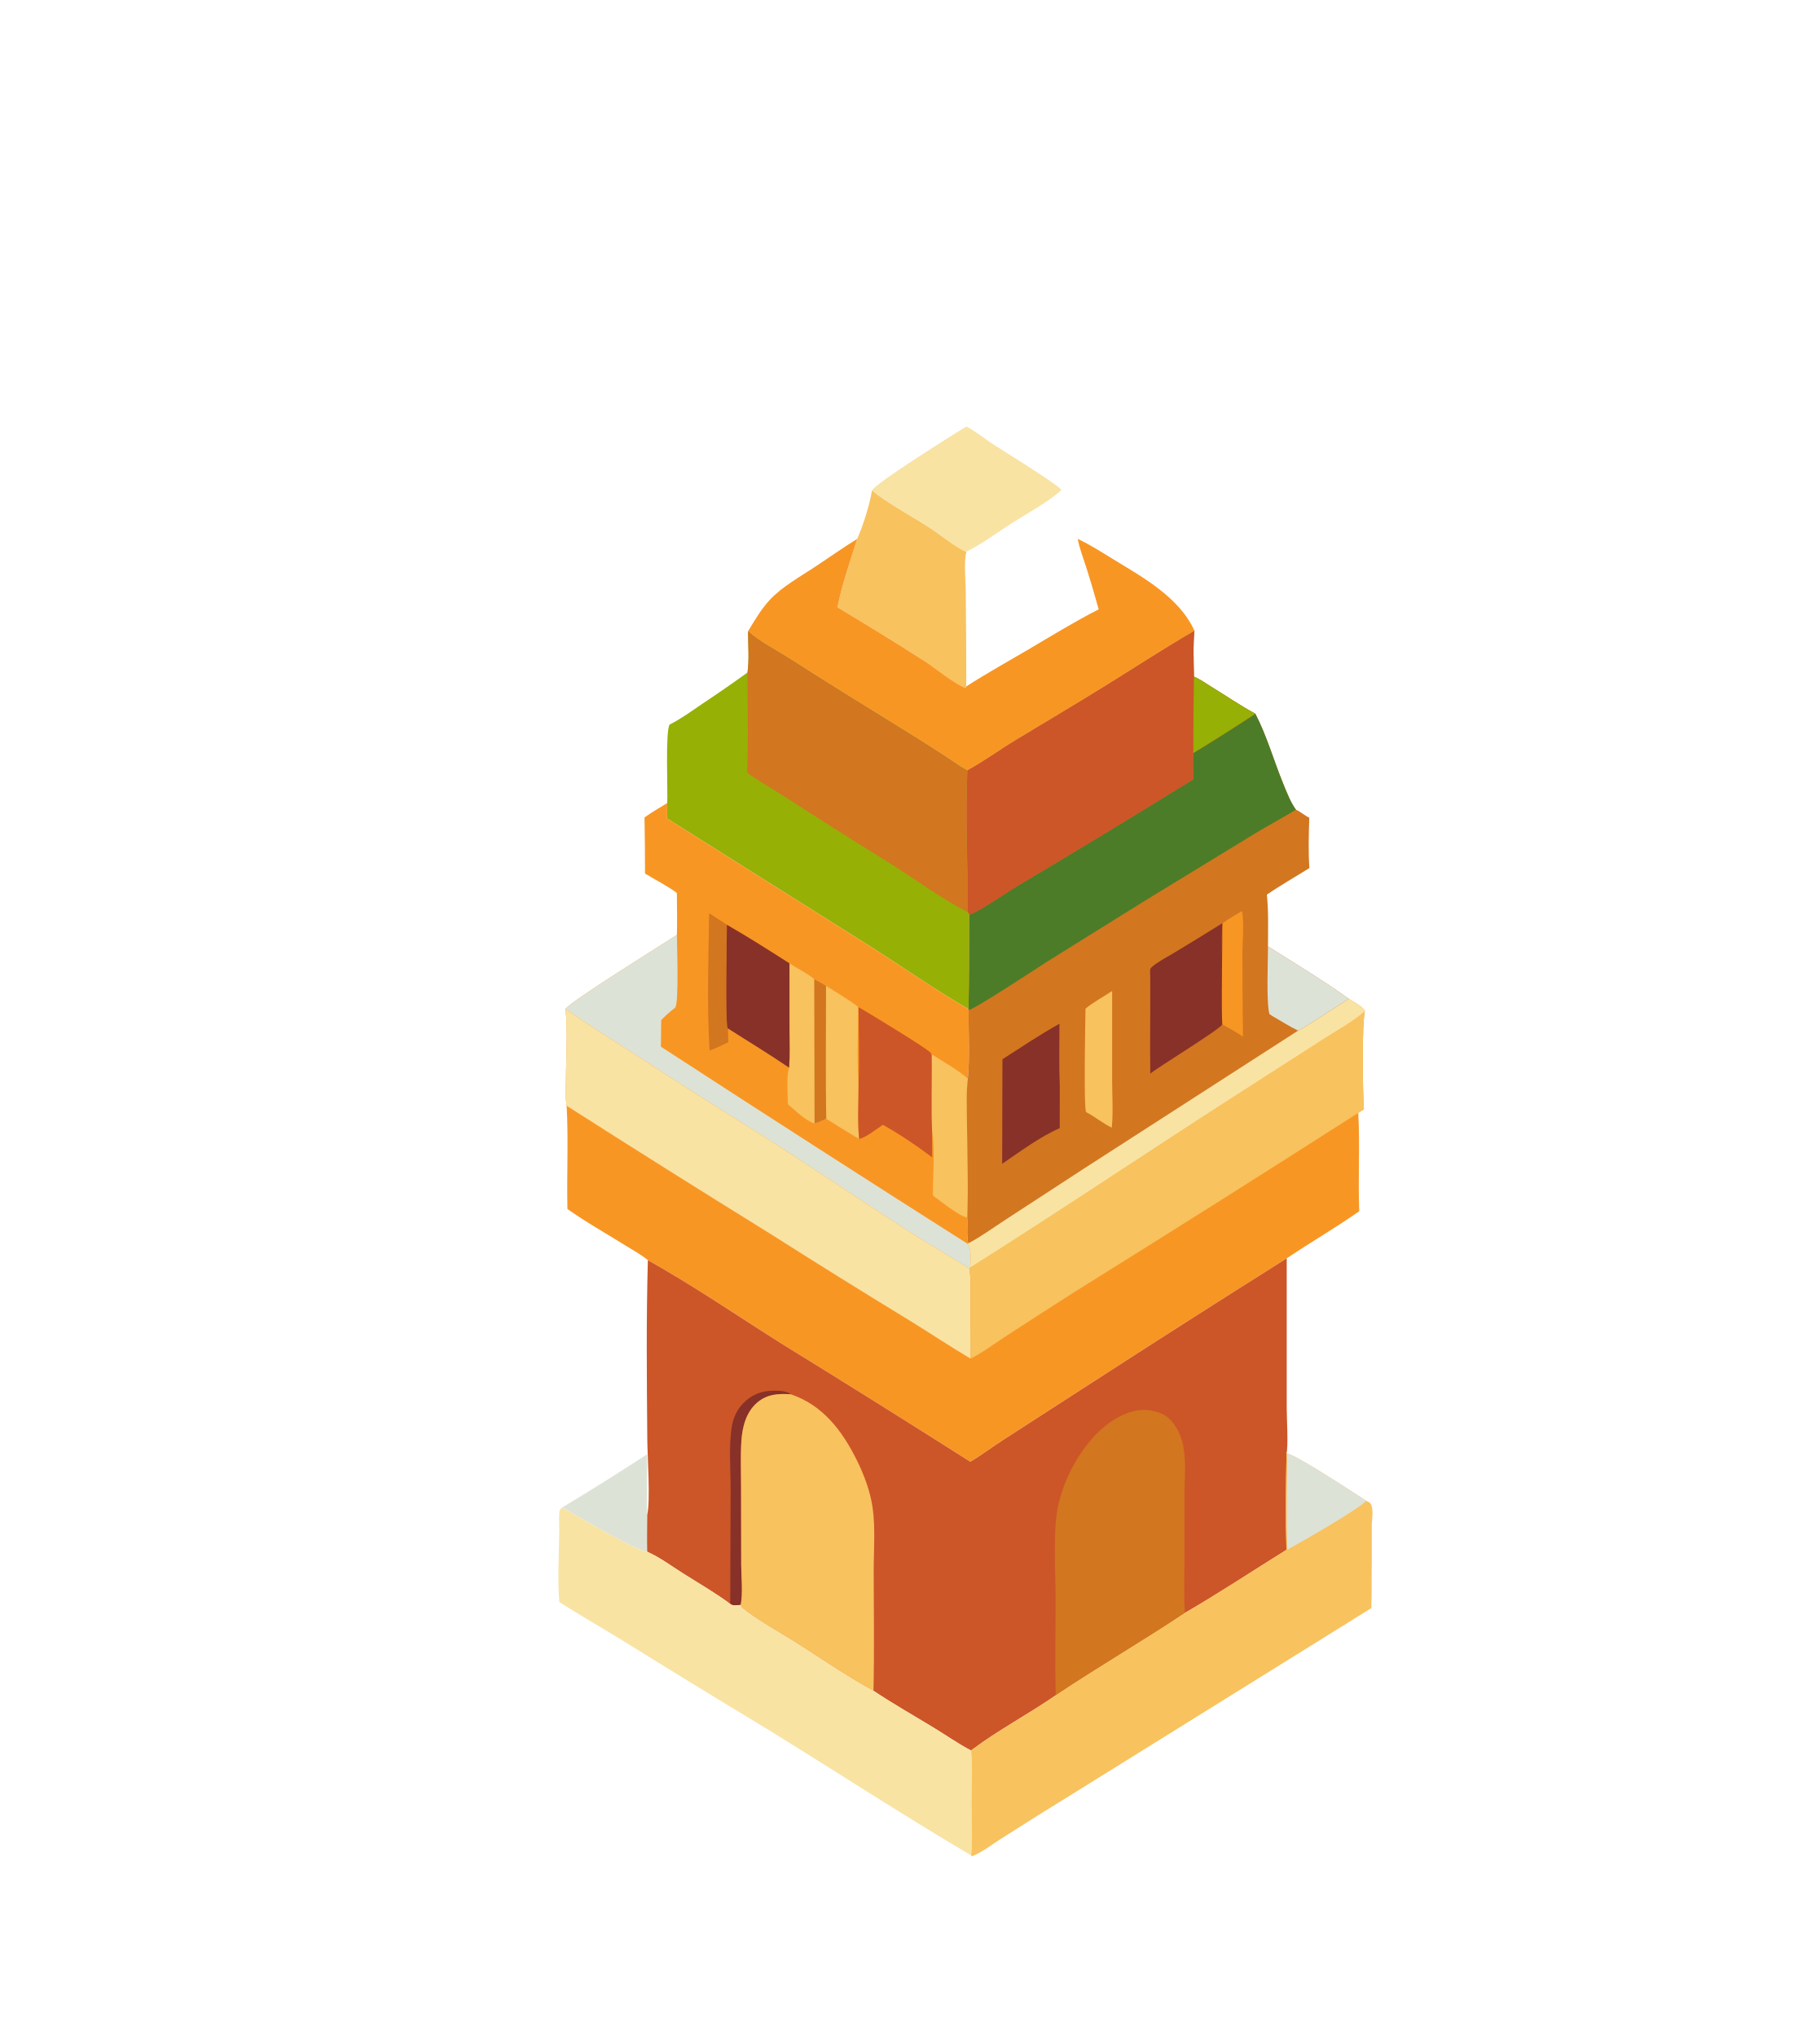
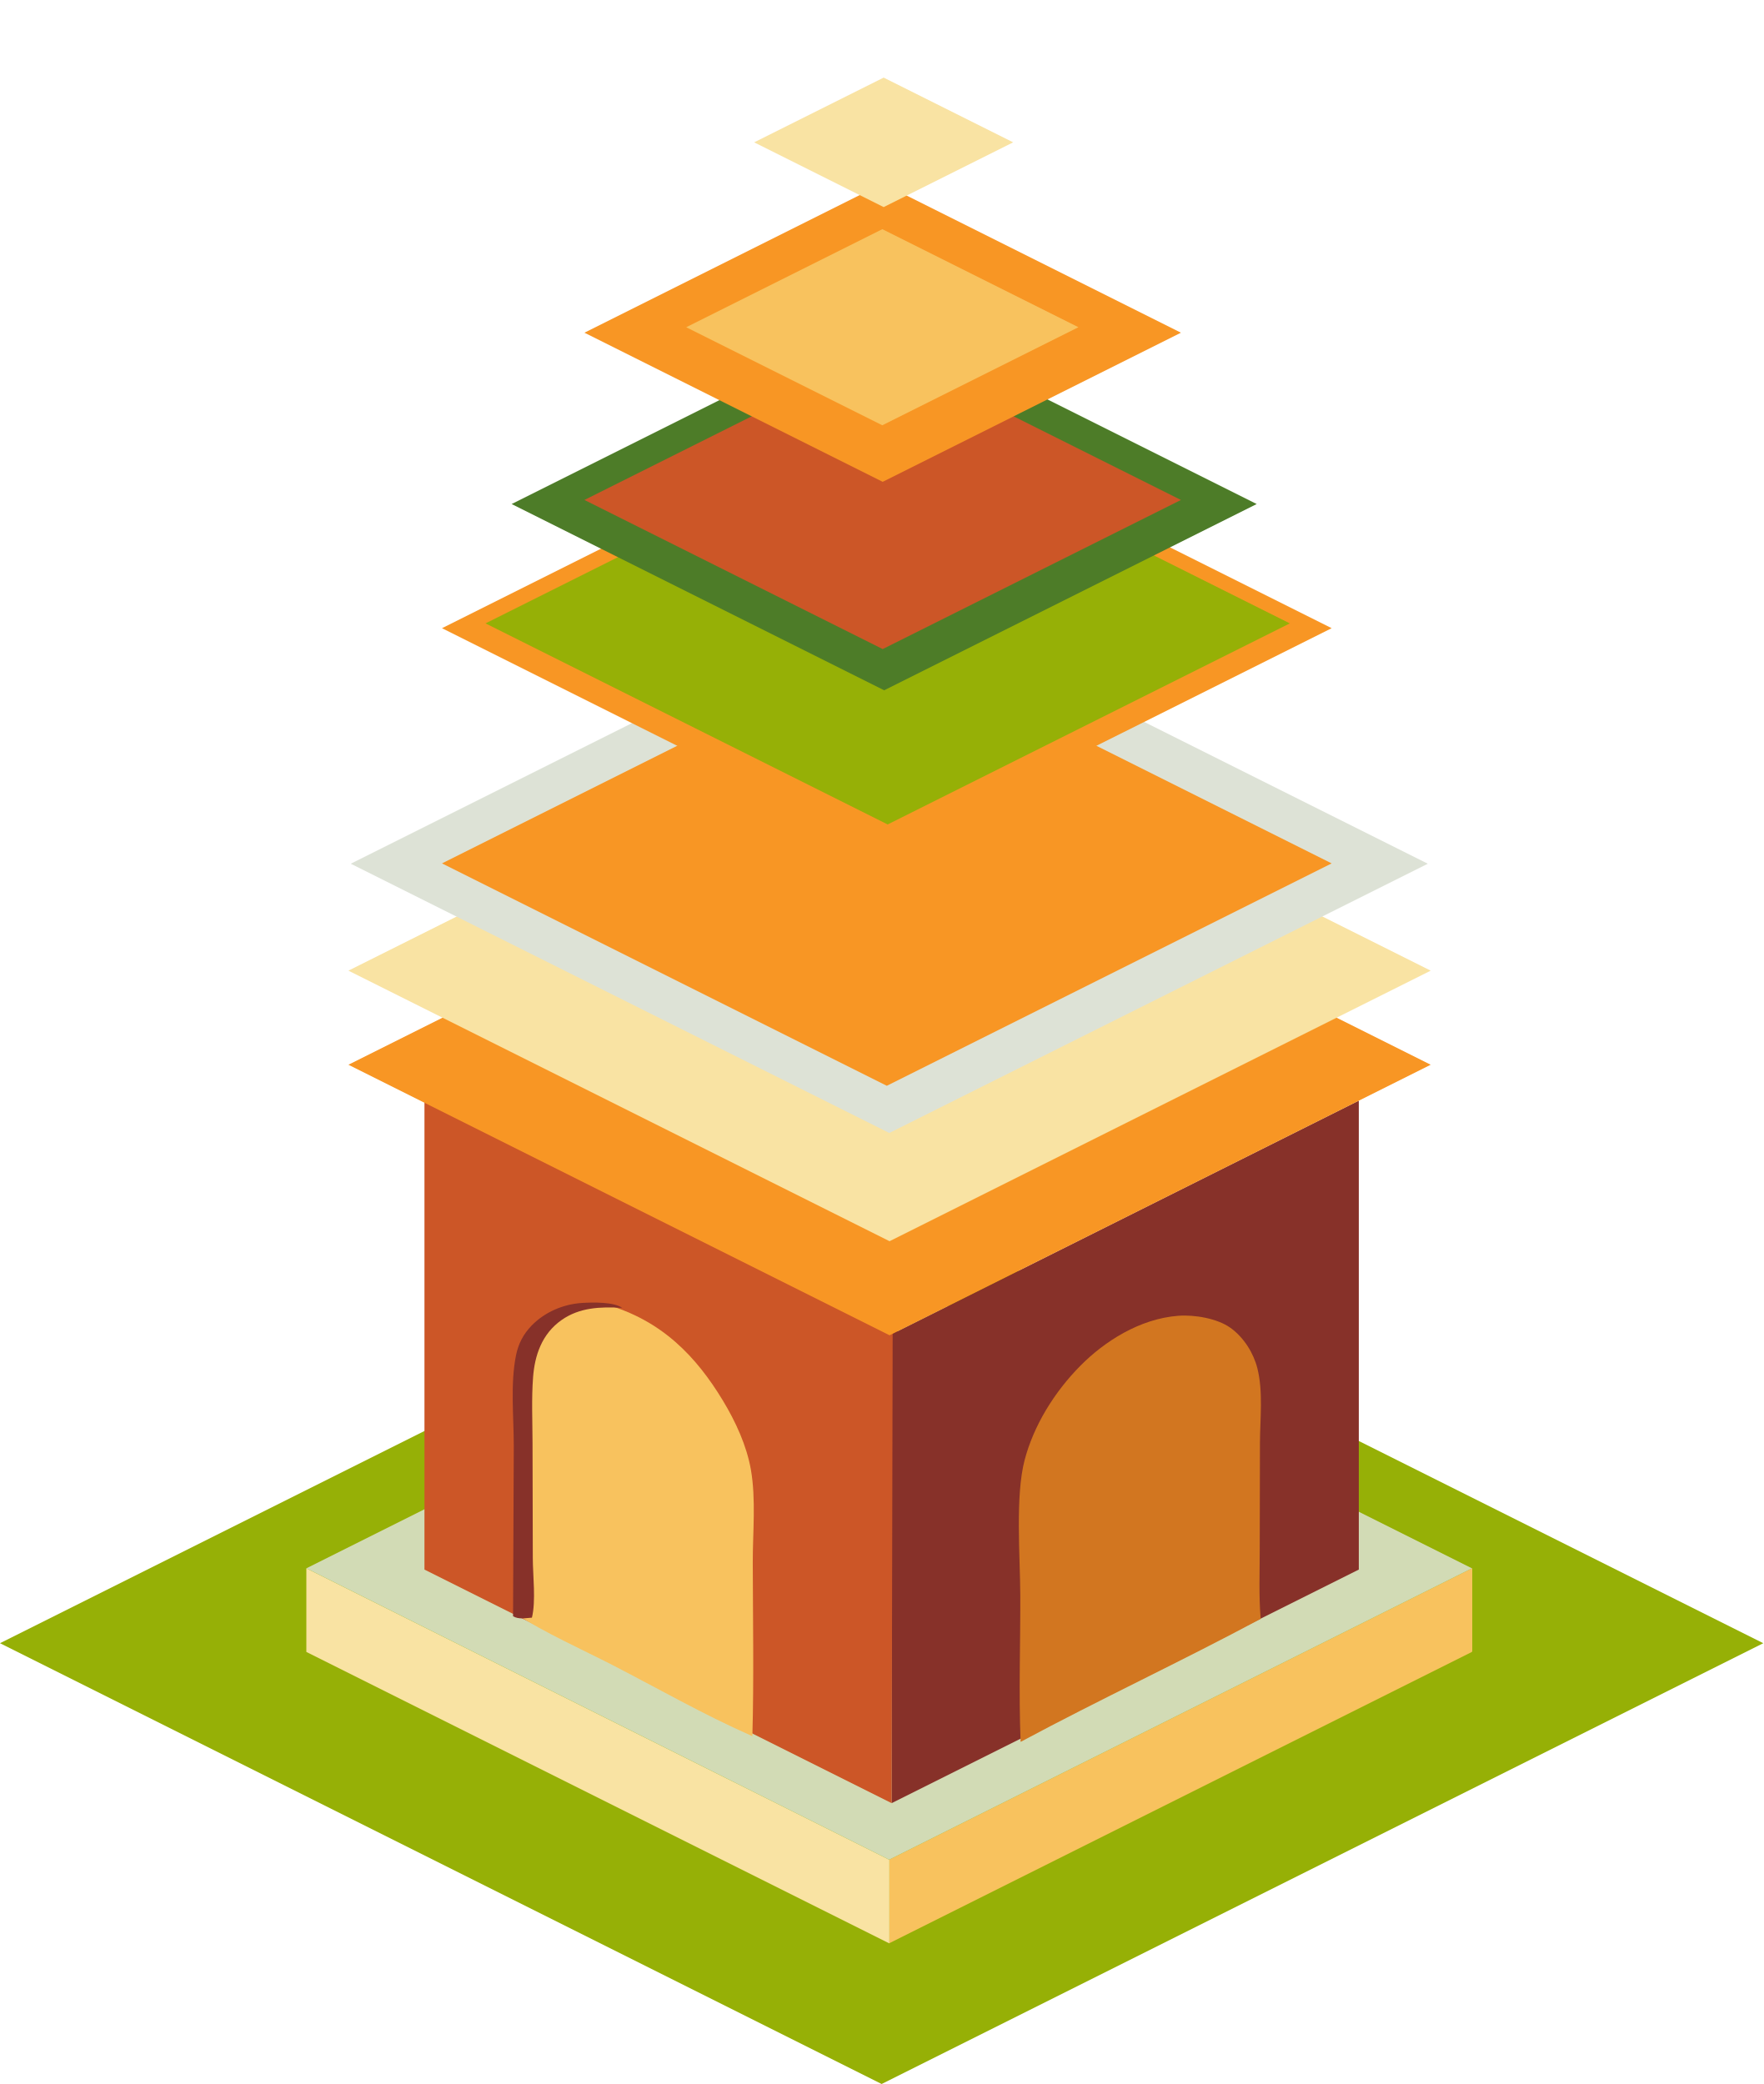
- <svg xmlns="http://www.w3.org/2000/svg" width="942.352" height="1054.752" version="1.1" id="svg40">
+ <svg xmlns="http://www.w3.org/2000/svg" width="674.679" height="797.439" version="1.1" id="svg40">
  <defs id="defs40" />
-   <path fill="#dde2d6" d="m 291.158,780.572 q 22.255,-13.359 43.974,-27.57 c 0.06,10.429 -0.424,21.048 0.045,31.455 -0.029,6.331 -0.189,12.696 -0.021,19.023 -6.295,-0.623 -36.37,-18.577 -43.998,-22.908 z" id="path2" style="stroke-width:0.997" />
-   <path fill="#f9e3a3" d="m 500.439,220.891 c 4.466,2.132 9.181,6.108 13.399,8.833 11.068,7.151 22.551,13.963 33.239,21.665 0.969,0.699 1.906,1.363 2.493,2.426 -6.674,6.148 -18.08,12.284 -26.023,17.382 -7.467,4.793 -15.159,10.563 -23.078,14.472 l -0.464,-0.059 c -5.212,-2.286 -13.284,-8.875 -18.437,-12.234 -8.143,-5.309 -23.435,-13.642 -29.983,-19.451 1.073,-3.18 42.921,-29.606 48.853,-33.033 z" id="path3" style="stroke-width:0.997" />
-   <path fill="#f8c25e" d="m 451.586,253.924 c 6.548,5.809 21.84,14.142 29.983,19.451 5.153,3.36 13.225,9.949 18.437,12.234 l 0.464,0.059 c -1.396,5.12 -0.355,15.642 -0.321,21.438 0.093,16.11 0.323,32.231 0.24,48.341 l -0.099,0.839 c -6.03,-2.142 -15.488,-10.118 -21.443,-13.96 q -22.363,-14.276 -45.147,-27.87 c 2.367,-11.952 6.614,-23.784 10.199,-35.421 3.02,-6.602 6.581,-18.008 7.686,-25.111 z" id="path4" style="stroke-width:0.997" />
-   <path fill="#f89624" d="m 558.129,279.062 c 6.468,2.957 12.561,6.975 18.631,10.672 15.406,9.383 34.076,19.707 41.815,36.894 -15.323,8.881 -30.246,18.622 -45.298,27.959 -15.717,9.75 -31.6,19.145 -47.416,28.72 -8.277,5.01 -16.422,10.985 -24.874,15.578 -3.793,-1.989 -7.462,-4.768 -11.07,-7.099 q -11.31,-7.356 -22.787,-14.451 c -19.388,-11.95 -38.734,-23.869 -57.9,-36.179 -7.006,-4.501 -15.663,-8.8 -21.819,-14.36 3.334,-5.431 6.85,-11.488 11.198,-16.145 6.547,-7.013 15.901,-12.098 23.873,-17.407 7.126,-4.746 14.152,-9.68 21.417,-14.21 -3.585,11.638 -7.833,23.47 -10.199,35.421 q 22.784,13.593 45.147,27.87 c 5.955,3.843 15.413,11.818 21.443,13.96 l 0.099,-0.839 c 10.362,-6.69 21.273,-12.735 31.908,-18.989 12.107,-7.12 24.162,-14.557 36.673,-20.942 q -2.949,-10.795 -6.333,-21.462 c -1.549,-4.882 -3.588,-9.963 -4.508,-14.992 z" id="path5" style="stroke-width:0.997" />
-   <path fill="#96b006" d="m 387.11,348.23 c 0.984,-6.716 0.256,-14.577 0.301,-21.433 6.156,5.56 14.813,9.859 21.819,14.36 19.165,12.311 38.512,24.23 57.9,36.179 q 11.477,7.095 22.787,14.451 c 3.608,2.331 7.277,5.11 11.07,7.099 -1.089,24.409 0.307,48.965 0.172,73.396 l 0.822,1.372 c -0.078,16.277 0.069,32.602 -0.411,48.871 -18.043,-10.429 -35.184,-22.545 -52.803,-33.68 l -103.302,-65.022 0.07,-8.001 c 0.362,-6.511 -1.035,-37.405 1.253,-40.651 5.854,-2.929 11.425,-7.025 16.846,-10.685 q 11.89,-7.909 23.477,-16.255 z" id="path8" style="stroke-width:0.997" />
-   <path fill="#d27620" d="m 387.11,348.23 c 0.984,-6.716 0.256,-14.577 0.301,-21.433 6.156,5.56 14.813,9.859 21.819,14.36 19.165,12.311 38.512,24.23 57.9,36.179 q 11.477,7.095 22.787,14.451 c 3.608,2.331 7.277,5.11 11.07,7.099 -1.089,24.409 0.307,48.965 0.172,73.396 -14.309,-7.349 -27.631,-17.368 -41.265,-25.919 Q 432.995,429.778 406.495,412.562 c -5.837,-3.745 -11.958,-7.177 -17.671,-11.089 -0.957,-0.656 -1.498,-1.029 -1.931,-2.147 0.817,-16.896 0.172,-34.157 0.217,-51.096 z" id="path9" style="stroke-width:0.997" />
-   <path fill="#f89624" d="m 333.771,423.265 c 3.764,-2.7 7.811,-5.029 11.763,-7.443 l -0.07,8.001 103.302,65.022 c 17.619,11.135 34.76,23.251 52.803,33.68 l 0.106,0.456 c -0.224,11.671 0.68,23.97 -0.446,35.551 -0.905,7.184 -0.496,14.756 -0.466,21.99 0.068,16.526 0.864,33.339 0.151,49.826 0.285,4.388 -0.398,9.181 0.516,13.434 l -0.088,0.419 c 2.061,3.739 1.142,7.842 1.275,11.944 l -0.431,0.852 c 0.773,7.943 0.416,16.199 0.431,24.188 0.014,7.38 0.352,14.934 -0.043,22.297 -10.529,-6.247 -20.737,-13.038 -31.151,-19.474 Q 434.808,661.702 398.629,638.697 345.809,606.011 293.449,572.589 c -0.762,-3.995 -0.383,-8.763 -0.374,-12.847 0.028,-12.015 1.083,-25.432 -0.238,-37.316 2.646,-3.94 50.74,-33.766 57.703,-38.318 0.233,-7.223 0.02,-14.507 -0.007,-21.737 -5.042,-3.768 -11.114,-6.739 -16.498,-10.058 q 0.006,-14.525 -0.263,-29.048 z" id="path10" style="stroke-width:0.997" />
-   <path fill="#d27620" d="m 367.238,472.867 c 3.062,1.986 6.154,3.934 9.185,5.966 -0.009,7.361 -0.873,50 0.347,53.515 l 0.195,0.168 0.223,7.109 c -3.166,1.518 -6.385,3.264 -9.735,4.318 -1.391,-23.506 -0.565,-47.537 -0.216,-71.076 z" id="path11" style="stroke-width:0.997" />
-   <path fill="#f8c25e" d="m 427.788,510.481 c 5.544,3.511 11.382,6.877 16.595,10.855 10e-4,13.274 -0.66,26.984 0.226,40.205 0.057,9.23 -0.614,19.12 0.323,28.251 q -8.59,-5.146 -17.062,-10.484 c -0.396,-22.918 -0.068,-45.902 -0.083,-68.827 z" id="path12" style="stroke-width:0.997" />
-   <path fill="#f8c25e" d="m 482.458,546.421 0.694,-0.179 c 5.79,3.922 12.921,7.63 18.077,12.29 -0.905,7.184 -0.496,14.756 -0.466,21.99 0.068,16.526 0.864,33.339 0.151,49.826 -3.385,0.041 -14.659,-9.033 -17.783,-11.299 -0.117,-10.403 1.162,-22.438 -0.4,-32.592 -0.689,-13.245 -0.028,-26.745 -0.273,-40.036 z" id="path13" style="stroke-width:0.997" />
-   <path fill="#f8c25e" d="m 408.84,498.808 c 4.075,2.715 9.129,5.04 12.828,8.166 1.984,1.124 4.292,2.168 6.119,3.507 0.015,22.925 -0.313,45.909 0.083,68.827 -1.966,0.847 -3.964,1.875 -6.038,2.4 -4.642,-1.313 -10.017,-6.803 -13.786,-9.891 -0.045,-5.077 -0.914,-14.369 0.613,-18.962 0.473,-6.391 0.201,-12.963 0.2,-19.376 z" id="path14" style="stroke-width:0.997" />
-   <path fill="#d27620" d="m 421.669,506.974 c 1.984,1.124 4.292,2.168 6.119,3.507 0.015,22.925 -0.313,45.909 0.083,68.827 -1.966,0.847 -3.964,1.875 -6.038,2.4 z" id="path15" style="stroke-width:0.997" />
-   <path fill="#873129" d="m 376.423,478.832 c 11.001,6.302 21.731,13.157 32.417,19.976 l 0.021,34.67 c 10e-4,6.413 0.272,12.985 -0.2,19.376 -10.338,-7.071 -21.151,-13.571 -31.695,-20.339 l -0.195,-0.168 c -1.22,-3.516 -0.356,-46.154 -0.347,-53.515 z" id="path16" style="stroke-width:0.997" />
-   <path fill="#cc5627" d="m 444.65,521.508 c 3.988,2.252 36.126,21.731 37.404,23.711 0.229,0.355 0.27,0.802 0.405,1.202 0.245,13.291 -0.416,26.791 0.273,40.036 q -0.064,6.407 -0.006,12.813 c -8.032,-6.07 -16.725,-11.92 -25.51,-16.844 -3.589,2.369 -8.155,6.18 -12.283,7.366 -0.937,-9.13 -0.266,-19.021 -0.323,-28.251 0.538,-13.263 0.032,-26.745 0.04,-40.033 z" id="path17" style="stroke-width:0.997" />
-   <path fill="#dde2d6" d="m 350.54,484.107 c 0.016,4.973 1.152,35.177 -0.881,37.613 -0.392,0.47 -1.091,0.92 -1.566,1.272 -2.01,1.651 -3.867,3.313 -5.679,5.185 l -0.147,13.796 q 79.264,51.541 159.074,102.228 c 2.061,3.739 1.142,7.842 1.275,11.944 l -0.431,0.852 c -10.983,-6.824 -22.186,-13.356 -33.052,-20.36 -25.453,-16.407 -50.472,-33.477 -76.055,-49.694 Q 360.48,566.693 328.363,545.685 c -11.917,-7.67 -23.964,-15.046 -35.526,-23.259 2.646,-3.94 50.74,-33.766 57.703,-38.318 z" id="path18" style="stroke-width:0.997" />
-   <path fill="#f9e3a3" d="m 292.837,522.426 c 11.562,8.213 23.609,15.589 35.526,23.259 q 32.117,21.008 64.717,41.258 c 25.583,16.217 50.601,33.287 76.055,49.694 10.866,7.004 22.068,13.536 33.052,20.36 0.773,7.943 0.416,16.199 0.431,24.188 0.014,7.38 0.352,14.934 -0.043,22.297 -10.529,-6.247 -20.737,-13.038 -31.151,-19.474 q -36.615,-22.304 -72.794,-45.31 -52.82,-32.686 -105.18,-66.107 c -0.762,-3.995 -0.383,-8.763 -0.374,-12.847 0.028,-12.015 1.083,-25.432 -0.238,-37.316 z" id="path19" style="stroke-width:0.997" />
-   <path fill="#f89624" d="m 698.468,517.177 c 2.48,1.61 6.995,3.812 8.367,6.353 -1.621,6.951 -1.119,42.277 -0.509,50.81 l -2.92,1.904 c 0.945,16.918 -0.16,33.985 0.498,50.933 -12.241,8.571 -25.141,16.065 -37.545,24.374 q -51.972,32.72 -103.534,66.079 l -43.294,27.95 c -5.683,3.674 -11.211,7.88 -17.02,11.308 Q 453.827,725.965 404.725,695.709 c -22.926,-14.44 -45.571,-29.982 -69.213,-43.213 -3.394,-2.826 -7.646,-5.113 -11.405,-7.465 -10.038,-6.282 -20.608,-12.167 -30.249,-19.013 -0.405,-17.766 0.558,-35.693 -0.409,-53.429 q 52.36,33.422 105.18,66.107 36.179,23.006 72.794,45.31 c 10.414,6.437 20.622,13.227 31.151,19.474 0.395,-7.363 0.057,-14.917 0.043,-22.297 -0.015,-7.988 0.342,-16.245 -0.431,-24.188 l 0.431,-0.852 c -0.133,-4.102 0.787,-8.205 -1.275,-11.944 l 0.088,-0.419 c 6.612,-3.44 12.998,-8.17 19.273,-12.228 l 40.403,-26.336 111.135,-71.578 c 1.122,0.02 23.321,-14.731 26.227,-16.464 z" id="path20" style="stroke-width:0.997" />
-   <path fill="#f8c25e" d="m 698.468,517.177 c 2.48,1.61 6.995,3.812 8.367,6.353 -1.621,6.951 -1.119,42.277 -0.509,50.81 l -2.92,1.904 q -73.602,47.084 -147.777,93.26 -17.973,11.461 -35.818,23.123 c -5.524,3.58 -11.315,8.026 -17.237,10.855 0.395,-7.363 0.057,-14.917 0.043,-22.297 -0.015,-7.988 0.342,-16.245 -0.431,-24.188 l 0.431,-0.852 c -0.133,-4.102 0.787,-8.205 -1.275,-11.944 l 0.088,-0.419 c 6.612,-3.44 12.998,-8.17 19.273,-12.228 l 40.403,-26.336 111.135,-71.578 c 1.122,0.02 23.321,-14.731 26.227,-16.464 z" id="path21" style="stroke-width:0.997" />
-   <path fill="#f9e3a3" d="m 698.468,517.177 c 2.48,1.61 6.995,3.812 8.367,6.353 -6.301,5.557 -14.745,10.071 -21.817,14.661 l -48.244,30.971 c -44.819,28.802 -89.058,58.621 -134.158,86.982 -0.133,-4.102 0.787,-8.205 -1.275,-11.944 l 0.088,-0.419 c 6.612,-3.44 12.998,-8.17 19.273,-12.228 l 40.403,-26.336 111.135,-71.578 c 1.122,0.02 23.321,-14.731 26.227,-16.464 z" id="path22" style="stroke-width:0.997" />
-   <path fill="#d27620" d="m 618.575,326.629 c -0.785,7.792 -0.371,15.91 -0.259,23.74 3.082,1.283 6.019,3.427 8.864,5.171 7.582,4.647 15.107,9.815 22.921,14.027 5.881,11.227 9.568,24.344 14.396,36.123 1.867,4.555 3.733,9.54 6.62,13.551 2.458,1.094 4.446,3.001 6.925,4.178 -0.267,8.644 -0.566,17.431 0.053,26.062 -7.33,4.595 -14.9,8.848 -22.012,13.775 0.89,8.823 0.598,17.885 0.567,26.749 13.911,8.923 28.446,17.477 41.817,27.173 -2.906,1.732 -25.105,16.483 -26.227,16.464 l -111.135,71.578 -40.403,26.336 c -6.275,4.058 -12.661,8.788 -19.273,12.228 -0.914,-4.253 -0.23,-9.046 -0.516,-13.434 0.713,-16.487 -0.083,-33.3 -0.151,-49.826 -0.03,-7.233 -0.439,-14.806 0.466,-21.99 1.126,-11.581 0.221,-23.879 0.446,-35.551 l -0.106,-0.456 c 0.48,-16.269 0.333,-32.594 0.411,-48.871 l -0.822,-1.372 c 0.136,-24.431 -1.261,-48.987 -0.172,-73.396 8.452,-4.593 16.597,-10.567 24.874,-15.578 15.816,-9.575 31.699,-18.971 47.416,-28.72 15.051,-9.338 29.975,-19.078 45.298,-27.959 z" id="path23" style="stroke-width:0.997" />
-   <path fill="#f89624" d="m 643.199,471.723 c 1.217,6.684 0.235,15.13 0.225,21.996 q -0.013,21.525 0.269,43.049 -5.21,-3.428 -10.741,-6.307 c -0.456,-11.107 -0.114,-22.318 -0.081,-33.437 0.496,-6.257 0.292,-12.744 0.381,-19.028 3.107,-2.352 6.608,-4.263 9.946,-6.273 z" id="path24" style="stroke-width:0.997" />
-   <path fill="#f8c25e" d="m 575.94,513.13 0.014,46.647 c 0,7.873 0.601,16.309 -0.193,24.11 -4.707,-2.167 -8.633,-5.678 -13.279,-8 -1.371,-2.05 -0.413,-47.852 -0.334,-53.621 4.102,-3.407 9.346,-6.151 13.793,-9.135 z" id="path25" style="stroke-width:0.997" />
-   <path fill="#dde2d6" d="m 656.651,490.004 c 13.911,8.923 28.446,17.477 41.817,27.173 -2.906,1.732 -25.105,16.483 -26.227,16.464 -4.318,-2.072 -8.488,-4.756 -12.648,-7.144 -0.716,-0.49 -1.461,-0.926 -2.202,-1.377 -1.673,-6.512 -0.722,-27.328 -0.74,-35.115 z" id="path26" style="stroke-width:0.997" />
-   <path fill="#873129" d="m 519.138,548.464 c 9.718,-6.22 19.448,-12.743 29.521,-18.369 -0.008,10.727 -0.287,21.529 0.171,32.245 l -0.022,21.804 c -10.122,4.383 -20.644,12.214 -29.806,18.453 z" id="path27" style="stroke-width:0.997" />
-   <path fill="#873129" d="m 632.944,478.078 q -0.307,9.471 -0.072,18.945 c -0.033,11.119 -0.375,22.33 0.081,33.437 -1.237,2.582 -32.378,21.551 -37.246,25.42 -0.212,-16.56 0.083,-33.138 -0.028,-49.702 l -0.079,-3.853 c 0.17,-0.766 0.296,-1.093 0.918,-1.628 3.339,-2.876 7.961,-5.165 11.726,-7.463 q 12.418,-7.467 24.7,-15.157 z" id="path28" style="stroke-width:0.997" />
-   <path fill="#4d7c28" d="m 650.101,369.567 c 5.881,11.227 9.568,24.344 14.396,36.123 1.867,4.555 3.733,9.54 6.62,13.551 -6.703,4.153 -13.694,7.829 -20.453,11.898 l -56.94,34.755 -50.898,31.695 c -5.79,3.645 -37.319,24.593 -41.15,25.391 l -0.106,-0.456 c 0.48,-16.269 0.333,-32.594 0.411,-48.871 7.372,-2.97 18.076,-10.914 25.406,-15.198 q 45.502,-27.072 90.538,-54.911 c -0.105,-4.562 -0.165,-9.072 0.062,-13.633 q 16.228,-9.902 32.113,-20.346 z" id="path29" style="stroke-width:0.997" />
-   <path fill="#cc5627" d="m 618.575,326.629 c -0.785,7.792 -0.371,15.91 -0.259,23.74 3.082,1.283 6.019,3.427 8.864,5.171 7.582,4.647 15.107,9.815 22.921,14.027 q -15.885,10.444 -32.113,20.346 c -0.226,4.561 -0.167,9.071 -0.062,13.633 q -45.036,27.839 -90.538,54.911 c -7.33,4.284 -18.034,12.228 -25.406,15.198 l -0.822,-1.372 c 0.136,-24.431 -1.261,-48.987 -0.172,-73.396 8.452,-4.593 16.597,-10.567 24.874,-15.578 15.816,-9.575 31.699,-18.971 47.416,-28.72 15.051,-9.338 29.975,-19.078 45.298,-27.959 z" id="path30" style="stroke-width:0.997" />
-   <path fill="#96b006" d="m 618.315,350.369 c 3.082,1.283 6.019,3.427 8.864,5.171 7.582,4.647 15.107,9.815 22.921,14.027 q -15.885,10.444 -32.113,20.346 -0.012,-19.775 0.328,-39.544 z" id="path31" style="stroke-width:0.997" />
-   <path fill="#cc5627" d="m 502.511,756.889 c 5.809,-3.429 11.337,-7.634 17.02,-11.308 l 43.294,-27.95 q 51.563,-33.359 103.534,-66.079 l -0.003,77.665 c -0.008,4.725 0.889,19.542 -0.115,23.356 -0.278,16.58 -0.516,33.377 -0.039,49.949 -17.476,10.846 -34.786,22.359 -52.576,32.647 -21.964,14.672 -44.893,27.952 -66.859,42.646 -14.195,9.798 -29.774,17.983 -43.546,28.317 l -0.355,0.251 c -6.662,-3.424 -13.085,-7.998 -19.506,-11.892 -10.351,-6.277 -20.931,-12.288 -31.009,-18.997 -0.194,-0.099 -0.391,-0.192 -0.582,-0.296 -13.734,-7.429 -26.986,-16.727 -40.205,-25.057 -7.251,-4.571 -20.725,-12.128 -26.866,-17.329 -0.622,-0.527 -0.873,-1.043 -1.104,-1.807 -1.976,0.16 -3.767,0.679 -5.433,-0.49 -7.606,-5.664 -16.102,-10.544 -24.122,-15.614 -6.038,-3.817 -12.382,-8.549 -18.881,-11.419 -0.169,-6.327 -0.008,-12.692 0.021,-19.023 1.697,-7.819 0.114,-29.664 0.036,-39.155 -0.251,-30.843 -0.578,-61.981 0.299,-92.807 23.642,13.231 46.287,28.773 69.213,43.213 q 49.101,30.256 97.786,61.181 z" id="path32" style="stroke-width:0.997" />
-   <path fill="#873129" d="m 378.159,830.513 0.209,-59.83 c 0.007,-10.258 -1.022,-21.838 0.627,-31.936 0.649,-3.972 2.045,-7.487 4.584,-10.643 3.589,-4.466 8.804,-7.454 14.552,-7.879 3.089,-0.227 9.022,-0.368 11.429,1.727 -6.359,-0.422 -12.251,-0.118 -17.374,4.246 -5.862,4.991 -7.799,12.76 -8.261,20.129 -0.48,7.653 -0.173,15.468 -0.16,23.136 l 0.078,40.54 c 0.011,6.233 0.932,15.112 -0.251,21 -1.976,0.16 -3.767,0.679 -5.433,-0.49 z" id="path33" style="stroke-width:0.997" />
-   <path fill="#d27620" d="m 546.768,877.814 c -0.561,-16.897 -0.04,-33.967 -0.093,-50.886 -0.043,-13.279 -1.432,-34.31 1.21,-46.815 2.481,-11.748 8.134,-23.416 15.619,-32.787 6.548,-8.2 16.346,-16.188 27.178,-17.202 4.62,-0.432 10.865,0.958 14.445,4.11 3.905,3.439 6.548,9.017 7.57,14.077 1.646,8.162 0.75,17.538 0.718,25.866 l -0.06,37.429 c -0.005,7.605 -0.262,15.33 0.227,22.916 l 0.046,0.645 c -21.964,14.672 -44.893,27.952 -66.859,42.646 z" id="path34" style="stroke-width:0.997" />
-   <path fill="#f8c25e" d="m 383.593,831.003 c 1.184,-5.888 0.262,-14.767 0.251,-21 l -0.078,-40.54 c -0.013,-7.667 -0.32,-15.482 0.16,-23.136 0.462,-7.369 2.399,-15.138 8.261,-20.129 5.123,-4.363 11.015,-4.667 17.374,-4.246 16.577,5.626 26.606,18.864 34.183,34.163 3.783,7.639 6.958,16.162 8.173,24.635 1.517,10.58 0.529,22.335 0.548,33.053 0.037,20.544 0.35,41.155 -0.113,61.689 -0.194,-0.099 -0.391,-0.192 -0.582,-0.296 -13.734,-7.429 -26.986,-16.727 -40.205,-25.057 -7.251,-4.571 -20.725,-12.128 -26.866,-17.329 -0.622,-0.527 -0.873,-1.043 -1.104,-1.807 z" id="path35" style="stroke-width:0.997" />
-   <path fill="#f9e3a3" d="m 291.158,780.572 c 7.628,4.331 37.703,22.285 43.998,22.908 6.499,2.87 12.843,7.602 18.881,11.419 8.02,5.07 16.515,9.95 24.122,15.614 1.667,1.169 3.458,0.649 5.433,0.49 0.231,0.764 0.482,1.281 1.104,1.807 6.141,5.201 19.615,12.759 26.866,17.329 13.219,8.331 26.471,17.628 40.205,25.057 0.191,0.104 0.388,0.197 0.582,0.296 10.078,6.709 20.658,12.72 31.009,18.997 6.422,3.893 12.844,8.468 19.506,11.892 0.872,8.78 0.239,18.161 0.237,27.003 -10e-4,8.968 0.573,18.41 -0.171,27.329 -35.579,-20.98 -70.2,-43.595 -105.375,-65.244 Q 359.176,872.285 321.081,848.631 c -10.46,-6.388 -21.089,-12.502 -31.427,-19.088 -1.025,-12.022 -0.138,-24.861 -0.025,-36.95 0,-2.945 -0.2,-6.024 -0.009,-8.955 0.107,-1.641 0.286,-2.023 1.538,-3.066 z" id="path38" style="stroke-width:0.997" />
-   <path fill="#f8c25e" d="m 666.647,752.605 c 5.182,1.066 34.168,20.21 40.914,24.501 1.305,0.703 2.119,0.861 2.664,2.363 1.192,3.292 0.02,8.399 0.168,11.952 l 0.01,17.129 c -0.142,8.027 0.056,16.109 -0.234,24.123 l -162.348,100.956 c -10.018,6.116 -19.917,12.467 -29.838,18.741 -4.535,2.868 -9.668,6.915 -14.63,8.823 l -0.418,-0.479 c 0.744,-8.919 0.17,-18.361 0.171,-27.329 0.002,-8.842 0.634,-18.223 -0.237,-27.003 l 0.355,-0.251 c 13.773,-10.333 29.352,-18.519 43.546,-28.317 21.967,-14.693 44.896,-27.973 66.859,-42.646 17.79,-10.288 35.1,-21.801 52.576,-32.647 -0.477,-16.572 -0.239,-33.369 0.039,-49.949 z" id="path39" style="stroke-width:0.997" />
-   <path fill="#dde2d6" d="m 666.647,752.605 c 5.182,1.066 34.168,20.21 40.914,24.501 -4.948,5.001 -33.574,21.306 -40.874,25.307 -0.535,-16.561 -0.097,-33.234 -0.041,-49.807 z" id="path40" style="stroke-width:0.997" />
+   <rect style="fill:#96b006;stroke-width:4.43;stroke-linecap:round" id="rect1" width="377.157" height="377.157" x="-702.985" y="702.985" transform="matrix(0.8944272,-0.4472136,0.8944272,0.4472136,0,0)" />
+   <g id="g52" transform="translate(-1.845116,16.50225)">
+     <g id="g53" transform="translate(4.818255,30.57826)">
+       <path id="rect50" style="fill:#f8c25e;fill-opacity:1;stroke-width:3.486;stroke-linecap:round" d="m 560.353,552.869 -0.139,0.162 -222.93,111.465 v 32 l 222.93,-111.465 0.139,-0.338 z" />
+       <path id="rect3" style="fill:#f9e3a3;fill-opacity:1;stroke-width:3.486;stroke-linecap:round" d="m 114.247,553.033 v 32 l 222.98,111.49 0.088,-0.043 v -32 l -0.088,0.043 z" />
+       <rect style="fill:#d2dbb5;fill-opacity:1;stroke-width:2.929;stroke-linecap:round" id="rect2" width="249.305" height="249.305" x="-554.443" y="682.171" transform="matrix(0.8944272,-0.4472136,0.8944272,0.4472136,0,0)" />
+     </g>
+   </g>
+   <path fill="#f9e3a3" d="m 974.498,6.484 c 4.466,2.132 9.181,6.108 13.399,8.833 11.068,7.151 22.551,13.963 33.239,21.665 0.969,0.699 1.906,1.363 2.493,2.426 -6.674,6.148 -18.08,12.284 -26.023,17.382 -7.467,4.793 -15.159,10.563 -23.078,14.472 l -0.464,-0.059 c -5.212,-2.286 -13.284,-8.875 -18.437,-12.234 -8.143,-5.309 -23.435,-13.642 -29.983,-19.451 1.073,-3.18 42.921,-29.606 48.853,-33.033 z" id="path3" style="stroke-width:0.997" />
+   <path fill="#f8c25e" d="m 925.644,39.518 c 6.548,5.809 21.84,14.142 29.983,19.451 5.153,3.36 13.225,9.949 18.437,12.234 l 0.464,0.059 c -1.396,5.12 -0.355,15.642 -0.321,21.438 0.093,16.11 0.323,32.231 0.24,48.341 l -0.099,0.839 c -6.03,-2.142 -15.488,-10.118 -21.443,-13.96 Q 930.543,113.643 907.759,100.05 c 2.367,-11.952 6.614,-23.784 10.199,-35.421 3.02,-6.602 6.581,-18.008 7.686,-25.111 z" id="path4" style="stroke-width:0.997" />
+   <path fill="#f89624" d="m 1032.188,64.656 c 6.468,2.957 12.561,6.975 18.631,10.672 15.406,9.383 34.076,19.707 41.815,36.894 -15.323,8.881 -30.246,18.622 -45.298,27.959 -15.717,9.75 -31.6,19.145 -47.416,28.72 -8.277,5.01 -16.422,10.985 -24.874,15.578 -3.793,-1.989 -7.462,-4.768 -11.07,-7.099 q -11.31,-7.356 -22.787,-14.451 c -19.388,-11.95 -38.734,-23.869 -57.9,-36.179 -7.006,-4.501 -15.663,-8.8 -21.819,-14.36 3.334,-5.431 6.851,-11.488 11.198,-16.145 6.547,-7.013 15.901,-12.098 23.873,-17.407 7.126,-4.746 14.152,-9.68 21.417,-14.21 -3.585,11.638 -7.833,23.47 -10.199,35.421 q 22.784,13.593 45.147,27.87 c 5.955,3.843 15.413,11.818 21.443,13.96 l 0.099,-0.839 c 10.362,-6.69 21.273,-12.735 31.908,-18.989 12.107,-7.12 24.162,-14.557 36.673,-20.942 q -2.949,-10.795 -6.333,-21.462 c -1.549,-4.882 -3.588,-9.963 -4.508,-14.992 z" id="path5" style="stroke-width:0.997" />
+   <path fill="#96b006" d="m 861.169,133.824 c 0.984,-6.716 0.256,-14.577 0.301,-21.433 6.156,5.56 14.813,9.859 21.819,14.36 19.165,12.311 38.512,24.23 57.9,36.179 q 11.477,7.095 22.787,14.451 c 3.608,2.331 7.277,5.11 11.07,7.099 -1.089,24.409 0.307,48.965 0.172,73.396 l 0.822,1.372 c -0.078,16.277 0.069,32.602 -0.411,48.871 -18.043,-10.429 -35.184,-22.545 -52.803,-33.68 l -103.302,-65.022 0.07,-8.001 c 0.362,-6.511 -1.035,-37.405 1.253,-40.651 5.854,-2.929 11.425,-7.025 16.846,-10.685 q 11.89,-7.909 23.477,-16.255 z" id="path8" style="stroke-width:0.997" />
+   <path fill="#d27620" d="m 861.169,133.824 c 0.984,-6.716 0.256,-14.577 0.301,-21.433 6.156,5.56 14.813,9.859 21.819,14.36 19.165,12.311 38.512,24.23 57.9,36.179 q 11.477,7.095 22.787,14.451 c 3.608,2.331 7.277,5.11 11.07,7.099 -1.089,24.409 0.307,48.965 0.172,73.396 -14.309,-7.349 -27.631,-17.368 -41.264,-25.919 q -26.899,-16.585 -53.4,-33.801 c -5.837,-3.745 -11.958,-7.177 -17.671,-11.089 -0.957,-0.656 -1.498,-1.029 -1.931,-2.147 0.817,-16.896 0.172,-34.157 0.217,-51.096 z" id="path9" style="stroke-width:0.997" />
+   <path fill="#f89624" d="m 807.83,208.858 c 3.764,-2.7 7.811,-5.029 11.763,-7.443 l -0.07,8.001 103.302,65.022 c 17.619,11.135 34.76,23.251 52.803,33.68 l 0.106,0.456 c -0.224,11.671 0.68,23.97 -0.446,35.551 -0.904,7.184 -0.496,14.756 -0.466,21.99 0.068,16.526 0.864,33.339 0.151,49.826 0.285,4.388 -0.398,9.181 0.516,13.434 l -0.088,0.419 c 2.061,3.739 1.142,7.842 1.275,11.944 l -0.431,0.852 c 0.773,7.943 0.416,16.199 0.431,24.188 0.014,7.38 0.352,14.934 -0.043,22.297 -10.529,-6.247 -20.737,-13.038 -31.151,-19.474 q -36.615,-22.304 -72.794,-45.31 -52.82,-32.686 -105.18,-66.107 c -0.762,-3.995 -0.383,-8.763 -0.374,-12.847 0.028,-12.015 1.083,-25.432 -0.238,-37.316 2.646,-3.94 50.74,-33.766 57.703,-38.318 0.233,-7.223 0.02,-14.507 -0.01,-21.737 -5.042,-3.768 -11.114,-6.739 -16.498,-10.058 q 0.01,-14.525 -0.263,-29.048 z" id="path10" style="stroke-width:0.997" />
+   <path fill="#d27620" d="m 841.296,258.46 c 3.062,1.986 6.154,3.934 9.185,5.966 -0.01,7.361 -0.873,50 0.347,53.515 l 0.195,0.168 0.223,7.109 c -3.166,1.518 -6.385,3.264 -9.735,4.318 -1.391,-23.506 -0.565,-47.537 -0.216,-71.076 z" id="path11" style="stroke-width:0.997" />
+   <path fill="#f8c25e" d="m 901.847,296.075 c 5.544,3.511 11.382,6.877 16.595,10.855 10e-4,13.274 -0.66,26.984 0.226,40.205 0.057,9.23 -0.614,19.12 0.323,28.251 q -8.59,-5.146 -17.062,-10.484 c -0.396,-22.918 -0.068,-45.902 -0.083,-68.827 z" id="path12" style="stroke-width:0.997" />
+   <path fill="#f8c25e" d="m 956.517,332.014 0.694,-0.179 c 5.79,3.922 12.921,7.63 18.077,12.29 -0.904,7.184 -0.496,14.756 -0.466,21.99 0.068,16.526 0.864,33.339 0.151,49.826 -3.385,0.041 -14.659,-9.033 -17.783,-11.299 -0.117,-10.403 1.162,-22.438 -0.4,-32.592 -0.689,-13.245 -0.028,-26.745 -0.273,-40.036 z" id="path13" style="stroke-width:0.997" />
+   <path fill="#f8c25e" d="m 882.899,284.402 c 4.075,2.715 9.129,5.04 12.828,8.166 1.984,1.124 4.292,2.168 6.119,3.507 0.015,22.925 -0.313,45.909 0.083,68.827 -1.966,0.847 -3.964,1.875 -6.038,2.4 -4.642,-1.313 -10.017,-6.803 -13.786,-9.891 -0.045,-5.077 -0.913,-14.369 0.613,-18.962 0.473,-6.391 0.202,-12.963 0.201,-19.376 z" id="path14" style="stroke-width:0.997" />
+   <path fill="#d27620" d="m 895.727,292.568 c 1.984,1.124 4.292,2.168 6.119,3.507 0.015,22.925 -0.313,45.909 0.083,68.827 -1.966,0.847 -3.964,1.875 -6.038,2.4 z" id="path15" style="stroke-width:0.997" />
+   <path fill="#873129" d="m 850.482,264.426 c 11.001,6.302 21.731,13.157 32.417,19.976 l 0.021,34.67 c 0.001,6.413 0.272,12.985 -0.2,19.376 -10.338,-7.071 -21.151,-13.571 -31.695,-20.339 l -0.196,-0.168 c -1.22,-3.516 -0.356,-46.154 -0.347,-53.515 z" id="path16" style="stroke-width:0.997" />
+   <path fill="#cc5627" d="m 918.708,307.102 c 3.988,2.252 36.126,21.731 37.404,23.711 0.229,0.355 0.27,0.802 0.405,1.202 0.245,13.291 -0.416,26.791 0.273,40.036 q -0.064,6.407 -0.01,12.813 c -8.032,-6.07 -16.725,-11.92 -25.51,-16.844 -3.589,2.369 -8.155,6.18 -12.283,7.366 -0.938,-9.13 -0.266,-19.021 -0.323,-28.251 0.537,-13.263 0.032,-26.745 0.04,-40.033 z" id="path17" style="stroke-width:0.997" />
+   <path fill="#dde2d6" d="m 824.598,269.701 c 0.016,4.973 1.152,35.177 -0.881,37.613 -0.392,0.47 -1.091,0.92 -1.566,1.272 -2.01,1.651 -3.866,3.313 -5.679,5.185 l -0.147,13.796 q 79.264,51.541 159.074,102.228 c 2.062,3.739 1.142,7.842 1.275,11.944 l -0.431,0.852 c -10.983,-6.824 -22.186,-13.356 -33.052,-20.36 -25.453,-16.407 -50.472,-33.477 -76.055,-49.694 q -32.6,-20.249 -64.717,-41.258 c -11.917,-7.67 -23.964,-15.046 -35.526,-23.259 2.646,-3.94 50.74,-33.766 57.703,-38.318 z" id="path18" style="stroke-width:0.997" />
+   <path fill="#f9e3a3" d="m -223.634,381.616 c 11.562,8.213 23.609,15.589 35.526,23.259 q 32.117,21.008 64.717,41.258 c 25.583,16.217 50.601,33.287 76.055,49.694 10.866,7.004 22.068,13.536 33.052,20.36 0.773,7.943 0.416,16.199 0.431,24.188 0.014,7.38 0.352,14.934 -0.043,22.297 -10.529,-6.247 -20.737,-13.038 -31.151,-19.474 q -36.615,-22.304 -72.794,-45.31 -52.82,-32.686 -105.18,-66.107 c -0.762,-3.995 -0.383,-8.763 -0.374,-12.847 0.028,-12.015 1.083,-25.432 -0.238,-37.316 z" id="path19" style="stroke-width:0.997" />
+   <path fill="#f89624" d="m 1427.183,298.195 c 2.48,1.61 6.995,3.812 8.367,6.353 -1.621,6.951 -1.119,42.277 -0.509,50.81 l -2.92,1.904 c 0.946,16.918 -0.16,33.985 0.498,50.933 -12.241,8.571 -25.141,16.065 -37.545,24.374 q -51.972,32.72 -103.534,66.079 l -43.294,27.951 c -5.683,3.674 -11.211,7.88 -17.02,11.309 q -48.685,-30.924 -97.786,-61.181 c -22.926,-14.44 -45.571,-29.982 -69.213,-43.213 -3.394,-2.826 -7.646,-5.113 -11.405,-7.465 -10.038,-6.282 -20.608,-12.167 -30.249,-19.013 -0.405,-17.766 0.558,-35.693 -0.409,-53.429 q 52.359,33.422 105.18,66.107 36.179,23.006 72.794,45.31 c 10.414,6.437 20.622,13.227 31.151,19.474 0.395,-7.363 0.057,-14.917 0.043,-22.297 -0.015,-7.988 0.342,-16.245 -0.431,-24.188 l 0.431,-0.852 c -0.133,-4.102 0.787,-8.205 -1.275,-11.944 l 0.088,-0.419 c 6.612,-3.44 12.998,-8.17 19.273,-12.228 l 40.403,-26.336 111.135,-71.578 c 1.122,0.02 23.321,-14.731 26.227,-16.464 z" id="path20" style="stroke-width:0.997" />
+   <path id="rect6" style="fill:#873129;fill-opacity:1;stroke-width:6.711;stroke-linecap:round" d="m 519.914,421.152 -176.574,88.285 -2.275,-1.137 0.098,181.672 178.752,-89.377 z" />
+   <path id="rect5" style="fill:#cc5627;fill-opacity:1;stroke-width:5.568;stroke-linecap:round" d="M 162.408,418.973 V 600.596 l 178.754,89.377 0.396,-181.426 z" />
+   <path fill="#f8c25e" d="m 1159.658,264.838 c 2.48,1.61 6.995,3.812 8.367,6.353 -1.621,6.951 -1.119,42.277 -0.509,50.81 l -2.92,1.904 q -73.602,47.084 -147.777,93.26 -17.974,11.461 -35.818,23.123 c -5.524,3.58 -11.315,8.026 -17.237,10.855 0.395,-7.363 0.057,-14.917 0.043,-22.297 -0.015,-7.988 0.342,-16.245 -0.431,-24.188 l 0.431,-0.852 c -0.133,-4.102 0.787,-8.205 -1.275,-11.944 l 0.088,-0.419 c 6.612,-3.44 12.998,-8.17 19.273,-12.228 l 40.403,-26.336 111.135,-71.578 c 1.122,0.02 23.321,-14.731 26.227,-16.464 z" id="path21" style="stroke-width:0.997" />
+   <path fill="#f9e3a3" d="m 1036.36,45.55 c 2.48,1.61 6.995,3.812 8.367,6.353 -6.301,5.557 -14.745,10.071 -21.817,14.661 l -48.244,30.971 c -44.819,28.802 -89.058,58.621 -134.158,86.982 -0.133,-4.102 0.787,-8.205 -1.275,-11.944 l 0.088,-0.419 c 6.612,-3.44 12.998,-8.17 19.273,-12.228 l 40.403,-26.336 111.135,-71.578 c 1.122,0.02 23.321,-14.731 26.227,-16.464 z" id="path22" style="stroke-width:0.997" />
+   <path fill="#d27620" d="m 1092.633,112.222 c -0.785,7.792 -0.371,15.91 -0.259,23.74 3.082,1.283 6.019,3.427 8.864,5.171 7.582,4.647 15.107,9.815 22.921,14.027 5.881,11.227 9.568,24.344 14.396,36.123 1.867,4.555 3.733,9.54 6.62,13.551 2.458,1.094 4.446,3.001 6.925,4.178 -0.267,8.644 -0.567,17.431 0.053,26.062 -7.33,4.595 -14.9,8.848 -22.012,13.775 0.89,8.823 0.598,17.885 0.568,26.749 13.911,8.923 28.446,17.477 41.817,27.173 -2.906,1.732 -25.105,16.483 -26.227,16.464 l -111.135,71.578 -40.403,26.336 c -6.275,4.058 -12.661,8.788 -19.273,12.228 -0.913,-4.252 -0.23,-9.046 -0.516,-13.434 0.713,-16.487 -0.083,-33.3 -0.151,-49.826 -0.03,-7.233 -0.439,-14.806 0.466,-21.99 1.126,-11.581 0.221,-23.879 0.446,-35.551 l -0.106,-0.456 c 0.48,-16.269 0.333,-32.594 0.411,-48.871 l -0.822,-1.372 c 0.136,-24.431 -1.261,-48.987 -0.172,-73.396 8.452,-4.593 16.597,-10.567 24.874,-15.578 15.816,-9.575 31.699,-18.971 47.416,-28.72 15.051,-9.338 29.975,-19.078 45.298,-27.959 z" id="path23" style="stroke-width:0.997" />
+   <path fill="#f89624" d="m 1117.258,257.316 c 1.217,6.684 0.235,15.13 0.225,21.996 q -0.013,21.525 0.269,43.049 -5.21,-3.428 -10.741,-6.307 c -0.456,-11.107 -0.114,-22.318 -0.081,-33.437 0.496,-6.257 0.292,-12.744 0.381,-19.028 3.107,-2.352 6.608,-4.263 9.946,-6.273 z" id="path24" style="stroke-width:0.997" />
+   <path fill="#f8c25e" d="m 1049.999,298.723 0.014,46.647 c 0,7.873 0.601,16.309 -0.194,24.11 -4.707,-2.167 -8.633,-5.678 -13.279,-8 -1.371,-2.05 -0.413,-47.852 -0.334,-53.621 4.102,-3.407 9.346,-6.151 13.793,-9.135 z" id="path25" style="stroke-width:0.997" />
+   <path fill="#dde2d6" d="m 1130.709,275.598 c 13.912,8.923 28.446,17.477 41.817,27.173 -2.906,1.732 -25.105,16.483 -26.227,16.464 -4.318,-2.072 -8.488,-4.756 -12.648,-7.144 -0.716,-0.49 -1.461,-0.926 -2.202,-1.377 -1.673,-6.512 -0.722,-27.328 -0.74,-35.115 z" id="path26" style="stroke-width:0.997" />
+   <path fill="#873129" d="m 993.197,334.058 c 9.718,-6.22 19.448,-12.743 29.521,-18.369 -0.01,10.727 -0.287,21.529 0.171,32.245 l -0.022,21.804 c -10.122,4.383 -20.644,12.214 -29.806,18.453 z" id="path27" style="stroke-width:0.997" />
+   <path fill="#873129" d="m 1107.003,263.672 q -0.307,9.471 -0.072,18.945 c -0.033,11.119 -0.375,22.33 0.081,33.437 -1.237,2.582 -32.377,21.551 -37.246,25.42 -0.212,-16.56 0.083,-33.138 -0.028,-49.702 l -0.079,-3.853 c 0.17,-0.766 0.296,-1.093 0.918,-1.628 3.339,-2.876 7.961,-5.165 11.726,-7.463 q 12.418,-7.467 24.7,-15.157 z" id="path28" style="stroke-width:0.997" />
+   <rect style="fill:#f89624;fill-opacity:1;stroke-width:2.719;stroke-linecap:round" id="rect8" width="231.494" height="231.494" x="-380.985" y="530.033" transform="matrix(0.8944272,-0.4472136,0.8944272,0.4472136,0,0)" />
+   <rect style="fill:#f9e3a3;fill-opacity:1;stroke-width:2.719;stroke-linecap:round" id="rect2-3-5" width="231.494" height="231.494" x="-340.736" y="489.783" transform="matrix(0.8944272,-0.4472136,0.8944272,0.4472136,0,0)" />
+   <path fill="#4d7c28" d="m 1124.159,155.16 c 5.881,11.227 9.568,24.344 14.396,36.123 1.867,4.555 3.733,9.54 6.62,13.551 -6.703,4.153 -13.694,7.829 -20.453,11.898 l -56.94,34.755 -50.898,31.695 c -5.79,3.645 -37.319,24.593 -41.15,25.391 l -0.106,-0.456 c 0.48,-16.269 0.333,-32.594 0.411,-48.871 7.372,-2.97 18.076,-10.914 25.406,-15.198 q 45.502,-27.072 90.538,-54.911 c -0.105,-4.562 -0.165,-9.072 0.062,-13.633 q 16.228,-9.902 32.113,-20.346 z" id="path29" style="stroke-width:0.997" />
+   <path fill="#cc5627" d="m 1092.633,112.222 c -0.785,7.792 -0.371,15.91 -0.259,23.74 3.082,1.283 6.019,3.427 8.864,5.171 7.582,4.647 15.107,9.815 22.921,14.027 q -15.885,10.444 -32.113,20.346 c -0.226,4.561 -0.167,9.071 -0.062,13.633 q -45.036,27.839 -90.538,54.911 c -7.33,4.284 -18.034,12.228 -25.406,15.198 l -0.822,-1.372 c 0.136,-24.431 -1.261,-48.987 -0.172,-73.396 8.452,-4.593 16.597,-10.567 24.874,-15.578 15.816,-9.575 31.699,-18.971 47.416,-28.72 15.051,-9.338 29.975,-19.078 45.298,-27.959 z" id="path30" style="stroke-width:0.997" />
+   <path fill="#96b006" d="m 1092.374,135.962 c 3.082,1.283 6.019,3.427 8.864,5.171 7.582,4.647 15.107,9.815 22.921,14.027 q -15.885,10.444 -32.113,20.346 -0.012,-19.775 0.328,-39.544 z" id="path31" style="stroke-width:0.997" />
+   <path fill="#d27620" d="m 390.516,666.531 c -0.771,-18.654 -0.055,-37.499 -0.128,-56.177 -0.059,-14.66 -1.968,-37.878 1.662,-51.683 3.409,-12.97 11.176,-25.851 21.46,-36.197 8.997,-9.053 22.459,-17.872 37.342,-18.99 6.347,-0.477 14.928,1.058 19.848,4.537 5.366,3.796 8.997,9.954 10.401,15.541 2.261,9.011 1.03,19.361 0.987,28.556 l -0.082,41.321 c -0.007,8.396 -0.36,16.924 0.312,25.299 l 0.063,0.712 c -30.178,16.198 -61.683,30.859 -91.865,47.08 z" id="path34" style="stroke-width:1.228" />
+   <path fill="#f8c25e" d="m 197.352,616.439 c 1.559,-6.337 0.345,-15.893 0.331,-22.602 l -0.102,-43.632 c -0.017,-8.252 -0.421,-16.663 0.21,-24.9 0.608,-7.931 3.158,-16.293 10.876,-21.664 6.745,-4.696 14.503,-5.023 22.875,-4.569 21.826,6.055 35.03,20.303 45.005,36.768 4.98,8.222 9.161,17.395 10.761,26.514 1.997,11.387 0.696,24.038 0.721,35.573 0.049,22.11 0.461,44.293 -0.148,66.394 -0.256,-0.106 -0.515,-0.207 -0.767,-0.319 -18.082,-7.995 -35.53,-18.002 -52.935,-26.968 -9.547,-4.919 -27.287,-13.053 -35.373,-18.651 -0.819,-0.567 -1.149,-1.123 -1.454,-1.945 z" id="path35" style="stroke-width:1.187" />
+   <path fill="#873129" d="m 196.308,618.459 0.278,-65.045 c 0.009,-11.152 -1.359,-23.741 0.834,-34.719 0.863,-4.319 2.718,-8.139 6.092,-11.571 4.77,-4.855 11.701,-8.104 19.339,-8.565 4.105,-0.247 11.99,-0.4 15.19,1.878 -8.451,-0.459 -16.282,-0.128 -23.09,4.616 -7.791,5.426 -10.365,13.872 -10.979,21.883 -0.638,8.32 -0.229,16.816 -0.212,25.152 l 0.103,44.074 c 0.015,6.776 1.239,16.429 -0.334,22.831 -2.626,0.173 -5.006,0.738 -7.221,-0.532 z" id="path33" style="stroke-width:1.199" />
+   <rect style="fill:#dde2d6;fill-opacity:1;stroke-width:2.706;stroke-linecap:round" id="rect2-3" width="230.376" height="230.376" x="-294.488" y="444.54" transform="matrix(0.8944272,-0.4472136,0.8944272,0.4472136,0,0)" />
+   <rect style="fill:#f89624;fill-opacity:1;stroke-width:2.235;stroke-linecap:round" id="rect9" width="190.293" height="190.293" x="-274.83" y="463.908" transform="matrix(0.8944272,-0.4472136,0.8944272,0.4472136,0,0)" />
+   <rect style="fill:#f89624;fill-opacity:1;stroke-width:2.235;stroke-linecap:round" id="rect10" width="190.293" height="190.293" x="-174.207" y="363.285" transform="matrix(0.8944272,-0.4472136,0.8944272,0.4472136,0,0)" />
+   <rect style="fill:#96b006;fill-opacity:1;stroke-width:2.021;stroke-linecap:round" id="rect11" width="172.041" height="172.041" x="-162.845" y="370.538" transform="matrix(0.8944272,-0.4472136,0.8944272,0.4472136,0,0)" />
+   <rect style="fill:#4d7c28;fill-opacity:1;stroke-width:1.872;stroke-linecap:round" id="rect12" width="159.363" height="159.363" x="-106.195" y="325.068" transform="matrix(0.8944272,-0.4472136,0.8944272,0.4472136,0,0)" />
+   <rect style="fill:#cc5627;fill-opacity:1;stroke-width:1.499;stroke-linecap:round" id="rect4" width="127.583" height="127.583" x="-88.879" y="338.899" transform="matrix(0.8944272,-0.4472136,0.8944272,0.4472136,0,0)" />
+   <rect style="fill:#f89624;fill-opacity:1;stroke-width:1.499;stroke-linecap:round" id="rect7" width="127.583" height="127.583" x="-17.325" y="267.345" transform="matrix(0.8944272,-0.4472136,0.8944272,0.4472136,0,0)" />
+   <rect style="fill:#f8c25e;fill-opacity:1;stroke-width:0.985;stroke-linecap:round" id="rect13" width="83.891" height="83.891" x="6.788" y="286.766" transform="matrix(0.8944272,-0.4472136,0.8944272,0.4472136,0,0)" />
+   <rect style="fill:#f9e3a3;fill-opacity:1;stroke-width:0.651;stroke-linecap:round" id="rect14" width="55.397" height="55.397" x="100.415" y="222.208" transform="matrix(0.8944272,-0.4472136,0.8944272,0.4472136,0,0)" />
</svg>
